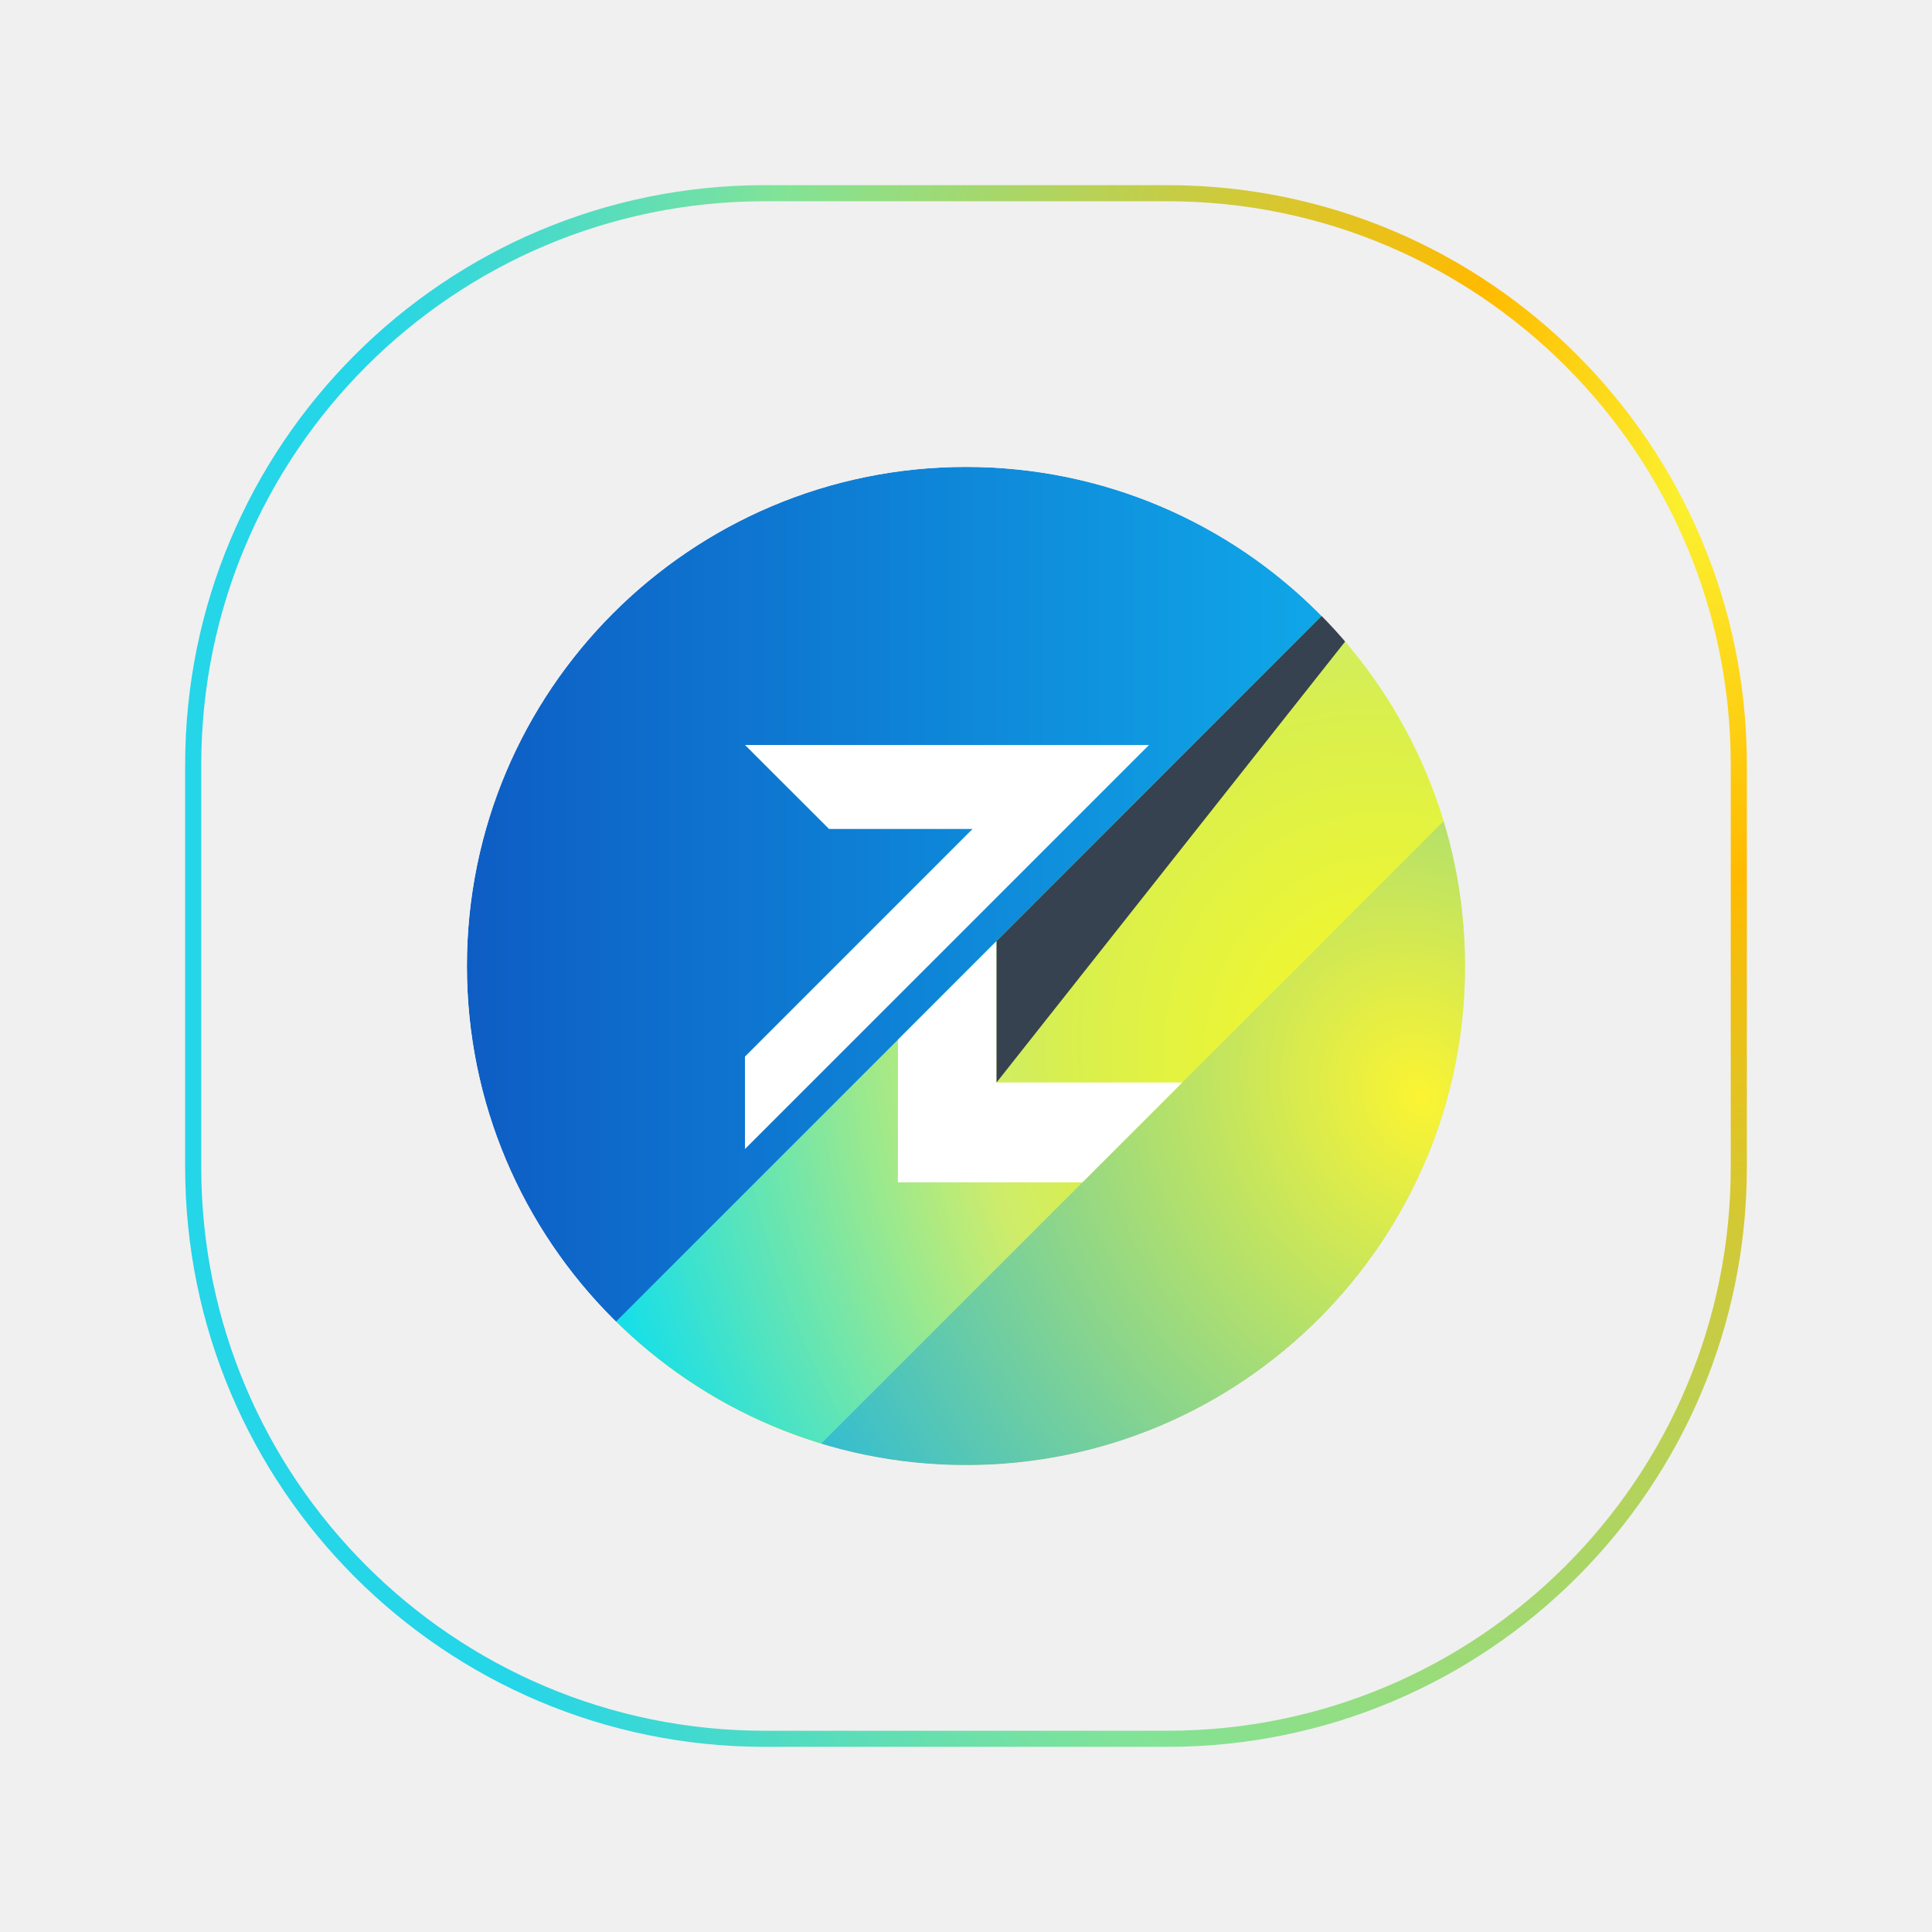
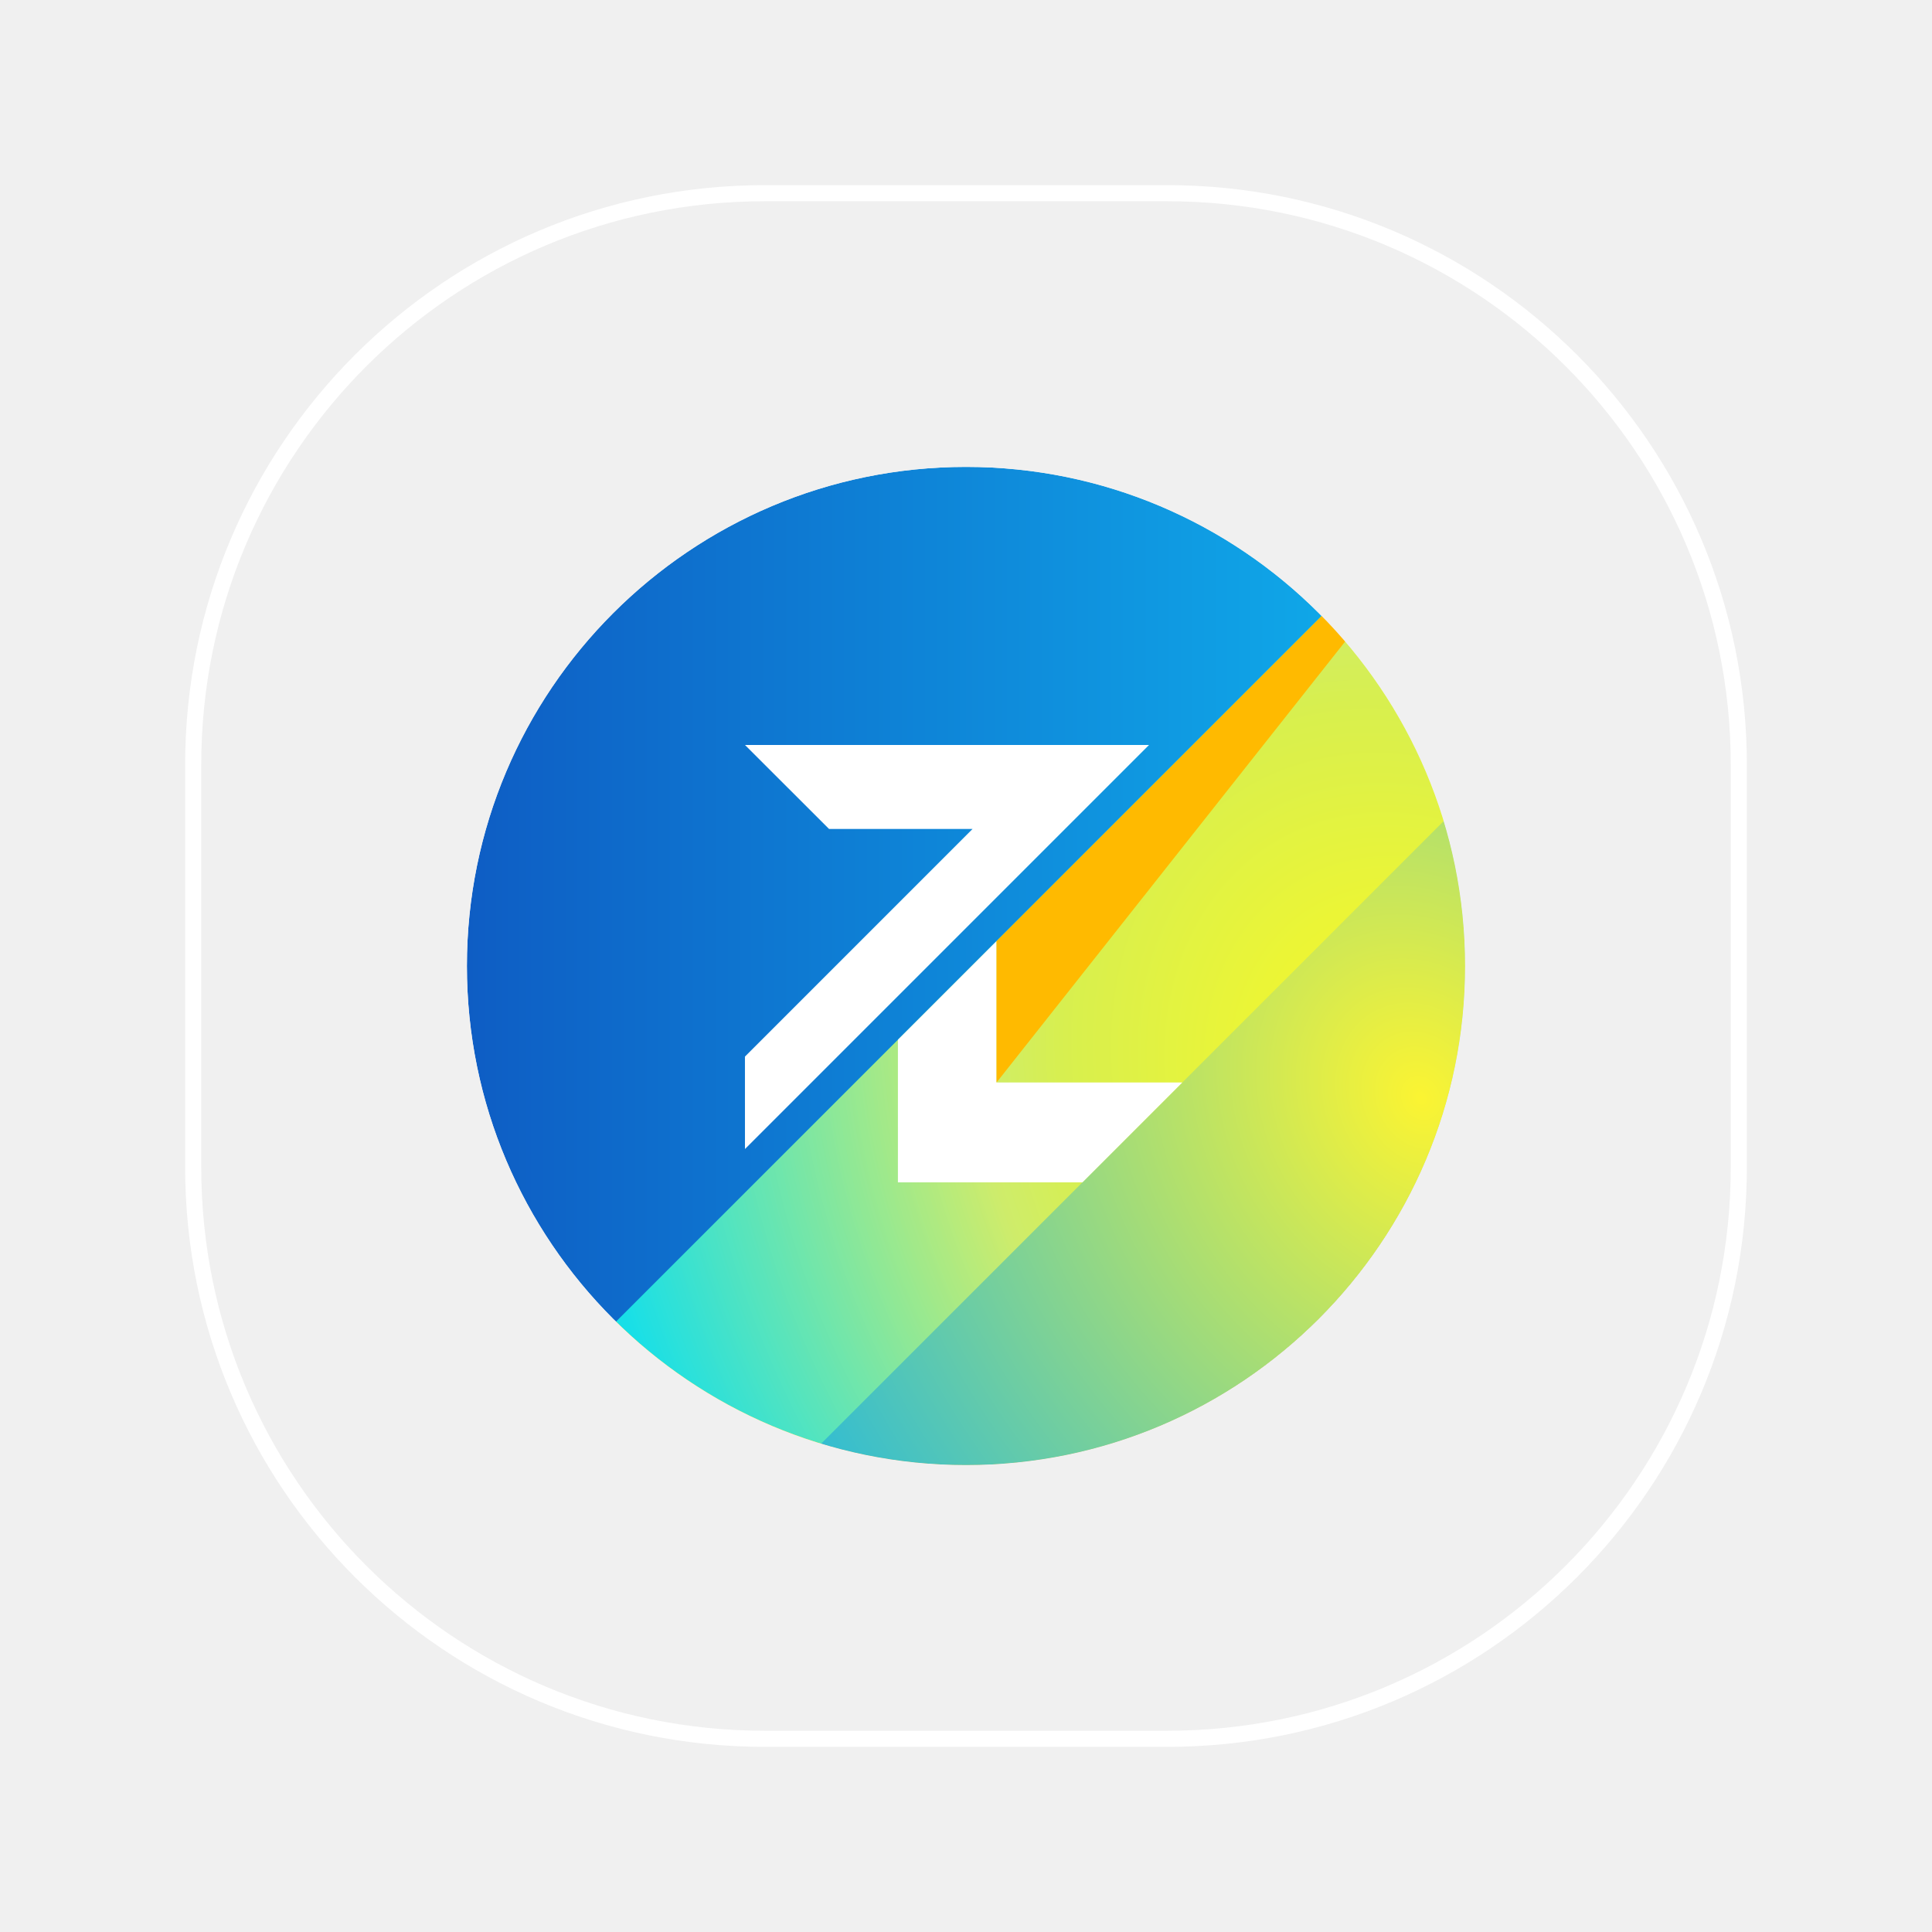
<svg xmlns="http://www.w3.org/2000/svg" width="240" height="240" viewBox="0 0 240 240" fill="none">
-   <rect x="24" y="24" width="192" height="192" rx="71" stroke="url(#paint0_radial_1146_690)" stroke-width="2" />
+   <rect x="24" y="24" width="192" height="192" rx="71" stroke="white" stroke-width="2" />
  <mask id="mask0_1146_690" style="mask-type:alpha" maskUnits="userSpaceOnUse" x="58" y="58" width="124" height="124">
-     <path fill-rule="evenodd" clip-rule="evenodd" d="M120 182C154.219 182 182 154.219 182 120C182 85.781 154.219 58 120 58C85.781 58 58 85.781 58 120C58 154.219 85.781 182 120 182Z" fill="url(#paint1_linear_1146_690)" />
+     <path fill-rule="evenodd" clip-rule="evenodd" d="M120 182C154.219 182 182 154.219 182 120C182 85.781 154.219 58 120 58C85.781 58 58 85.781 58 120C58 154.219 85.781 182 120 182Z" fill="url(#paint0_linear_1146_690)" />
  </mask>
  <g mask="url(#mask0_1146_690)">
-     <path fill-rule="evenodd" clip-rule="evenodd" d="M120 182C154.219 182 182 154.219 182 120C182 85.781 154.219 58 120 58C85.781 58 58 85.781 58 120C58 154.219 85.781 182 120 182Z" fill="url(#paint2_linear_1146_690)" />
+     <path fill-rule="evenodd" clip-rule="evenodd" d="M120 182C154.219 182 182 154.219 182 120C182 85.781 154.219 58 120 58C85.781 58 58 85.781 58 120C58 154.219 85.781 182 120 182Z" fill="url(#paint1_linear_1146_690)" />
    <mask id="mask1_1146_690" style="mask-type:alpha" maskUnits="userSpaceOnUse" x="73" y="54" width="137" height="155">
      <path d="M209.162 72.179H186.234V54.468L73.499 167.203L78.437 205.193C165.663 216.219 203.972 203.957 209.162 72.179Z" fill="#D9D9D9" />
    </mask>
    <g mask="url(#mask1_1146_690)">
-       <path fill-rule="evenodd" clip-rule="evenodd" d="M120 182C154.219 182 182 154.219 182 120C182 85.781 154.219 58 120 58C85.781 58 58 85.781 58 120C58 154.219 85.781 182 120 182Z" fill="url(#paint3_linear_1146_690)" />
-       <path fill-rule="evenodd" clip-rule="evenodd" d="M120 182C154.219 182 182 154.219 182 120C182 85.781 154.219 58 120 58C85.781 58 58 85.781 58 120C58 154.219 85.781 182 120 182Z" fill="url(#paint4_radial_1146_690)" />
+       <path fill-rule="evenodd" clip-rule="evenodd" d="M120 182C154.219 182 182 154.219 182 120C182 85.781 154.219 58 120 58C85.781 58 58 85.781 58 120C58 154.219 85.781 182 120 182Z" fill="url(#paint2_linear_1146_690)" />
+       <path fill-rule="evenodd" clip-rule="evenodd" d="M120 182C154.219 182 182 154.219 182 120C182 85.781 154.219 58 120 58C85.781 58 58 85.781 58 120C58 154.219 85.781 182 120 182Z" fill="url(#paint3_radial_1146_690)" />
    </g>
    <path fill-rule="evenodd" clip-rule="evenodd" d="M92.542 92.542H142.737L92.542 142.737L92.54 131.25H92.544L120.815 102.975H102.987L92.542 92.542Z" fill="white" />
    <g style="mix-blend-mode:overlay" opacity="0.64">
      <path d="M87.277 194.064L66.509 174.193L184.928 55.774L206.111 75.23L87.277 194.064Z" fill="#FBF432" />
    </g>
    <path d="M134.47 146.871H111.542V129.159L123.794 116.908V134.471H146.87L134.47 146.871Z" fill="white" />
-     <path fill-rule="evenodd" clip-rule="evenodd" d="M123.794 134.471V116.908L190.095 50.607L123.794 134.471Z" fill="#364250" />
+     <path fill-rule="evenodd" clip-rule="evenodd" d="M123.794 134.471V116.908L190.095 50.607L123.794 134.471Z" fill="#FFBA00" />
  </g>
  <defs>
-     <radialGradient id="paint0_radial_1146_690" cx="0" cy="0" r="1" gradientUnits="userSpaceOnUse" gradientTransform="translate(212.012 59.0468) rotate(102.625) scale(245.158 165.066)">
-       <stop stop-color="#FBF432" />
-       <stop offset="0.206" stop-color="#FFBA00" />
-       <stop offset="0.719" stop-color="#82E397" />
-       <stop offset="1" stop-color="#25D5E8" />
-     </radialGradient>
+     <linearGradient id="paint0_linear_1146_690" x1="182" y1="120" x2="58" y2="120" gradientUnits="userSpaceOnUse">
+       <stop stop-color="#0FB3EE" />
+       <stop offset="1" stop-color="#0E5DC4" />
+     </linearGradient>
    <linearGradient id="paint1_linear_1146_690" x1="182" y1="120" x2="58" y2="120" gradientUnits="userSpaceOnUse">
      <stop stop-color="#0FB3EE" />
      <stop offset="1" stop-color="#0E5DC4" />
    </linearGradient>
-     <linearGradient id="paint2_linear_1146_690" x1="182" y1="120" x2="58" y2="120" gradientUnits="userSpaceOnUse">
-       <stop stop-color="#0FB3EE" />
-       <stop offset="1" stop-color="#0E5DC4" />
-     </linearGradient>
-     <linearGradient id="paint3_linear_1146_690" x1="154.338" y1="104.918" x2="132.639" y2="164.508" gradientUnits="userSpaceOnUse">
+     <linearGradient id="paint2_linear_1146_690" x1="154.338" y1="104.918" x2="132.639" y2="164.508" gradientUnits="userSpaceOnUse">
      <stop stop-color="#FBF432" />
      <stop offset="1" stop-color="#FFBA00" />
    </linearGradient>
-     <radialGradient id="paint4_radial_1146_690" cx="0" cy="0" r="1" gradientUnits="userSpaceOnUse" gradientTransform="translate(176.431 136.132) rotate(155.402) scale(102.472 122.692)">
+     <radialGradient id="paint3_radial_1146_690" cx="0" cy="0" r="1" gradientUnits="userSpaceOnUse" gradientTransform="translate(176.431 136.132) rotate(155.402) scale(102.472 122.692)">
      <stop stop-color="#FBF432" />
      <stop offset="1" stop-color="#0FB3EE" />
    </radialGradient>
  </defs>
</svg>
